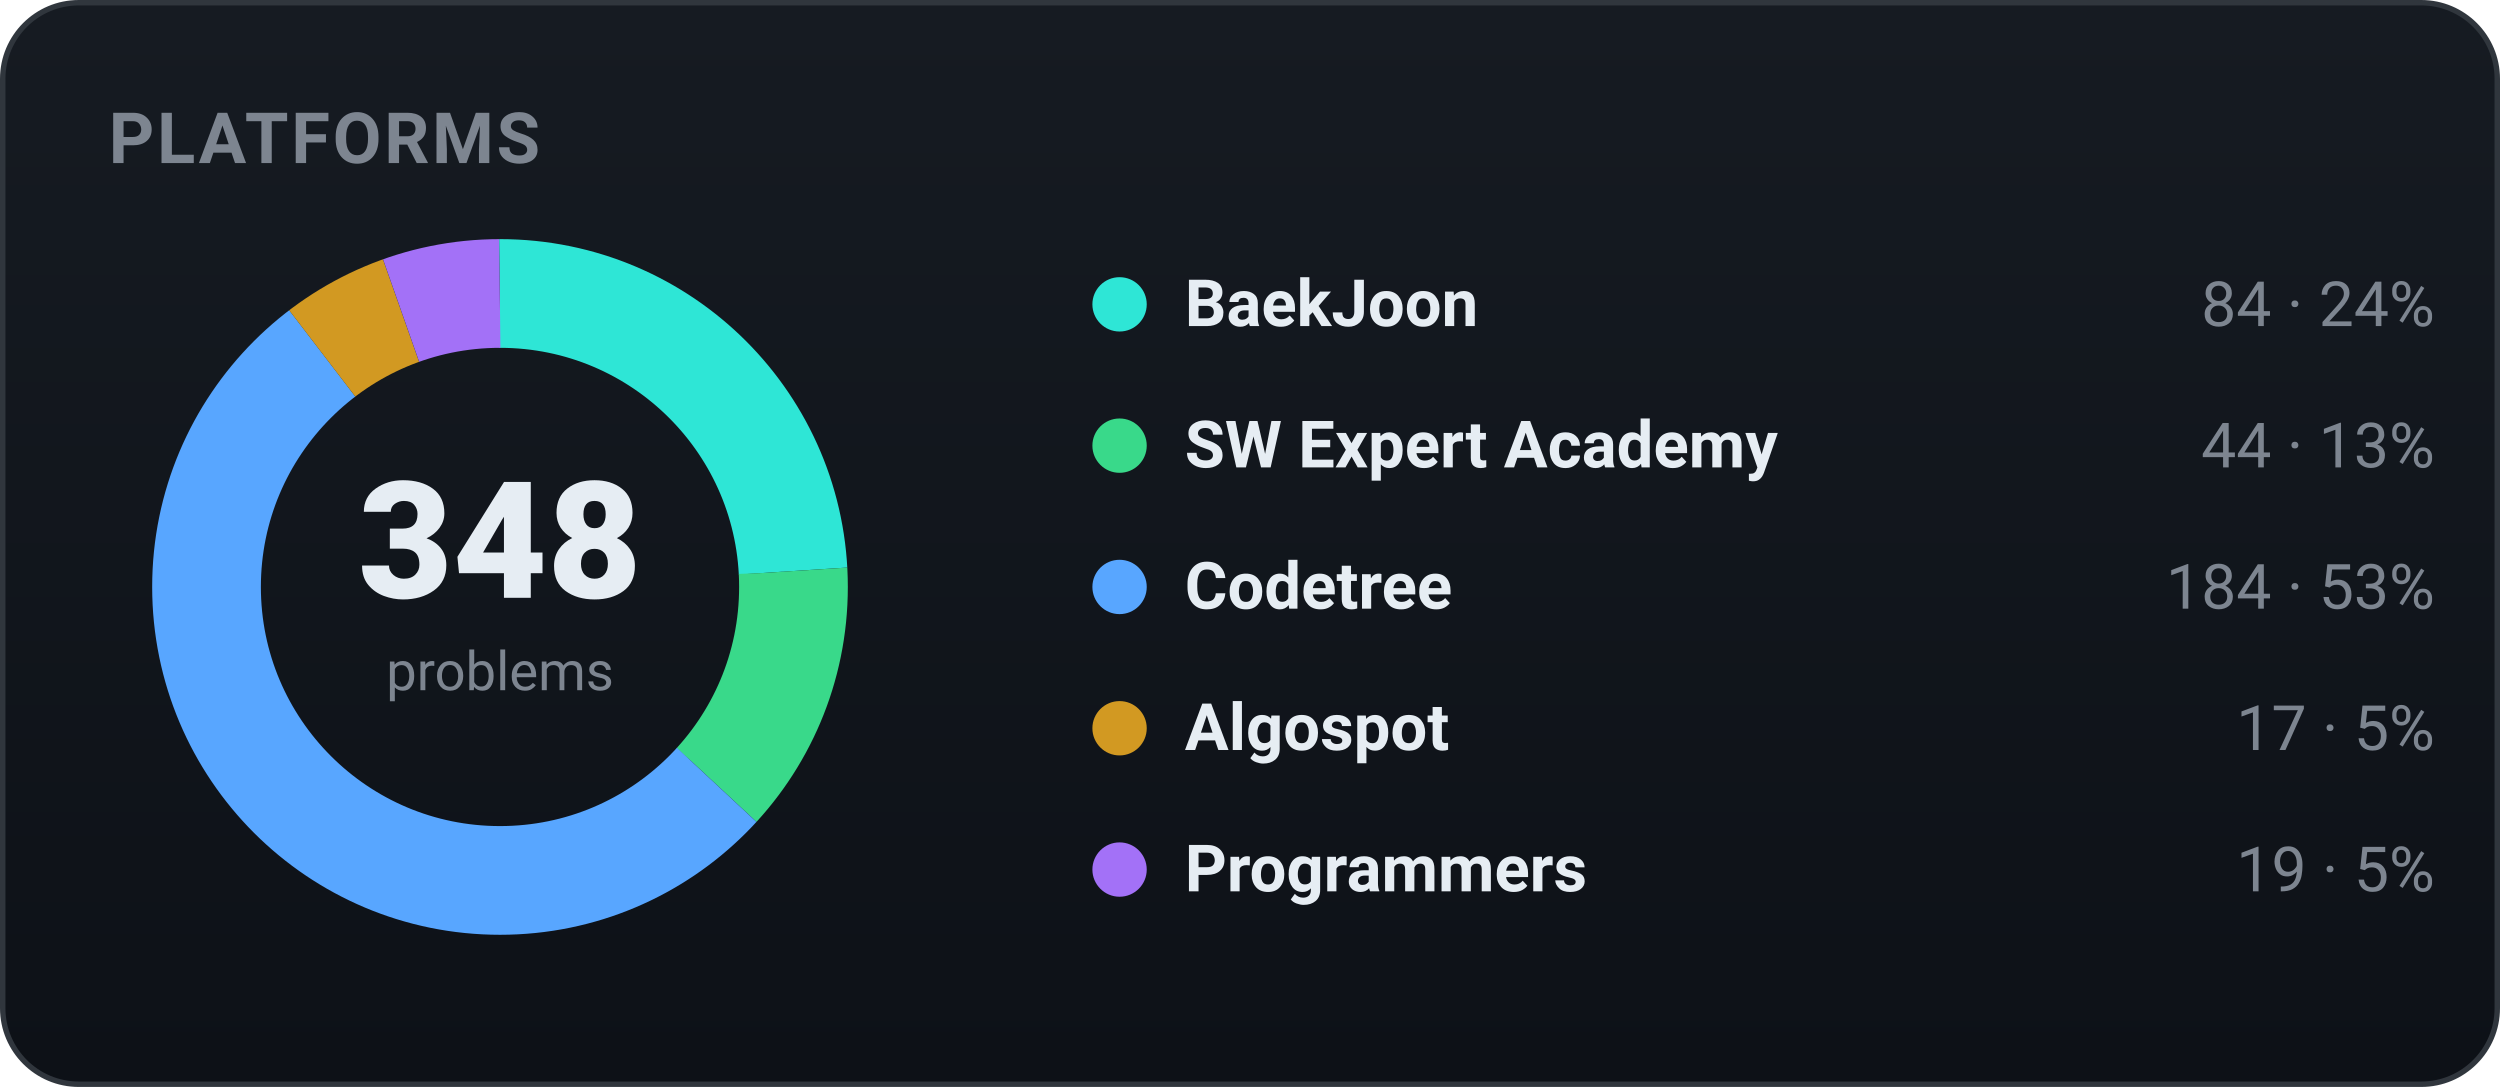
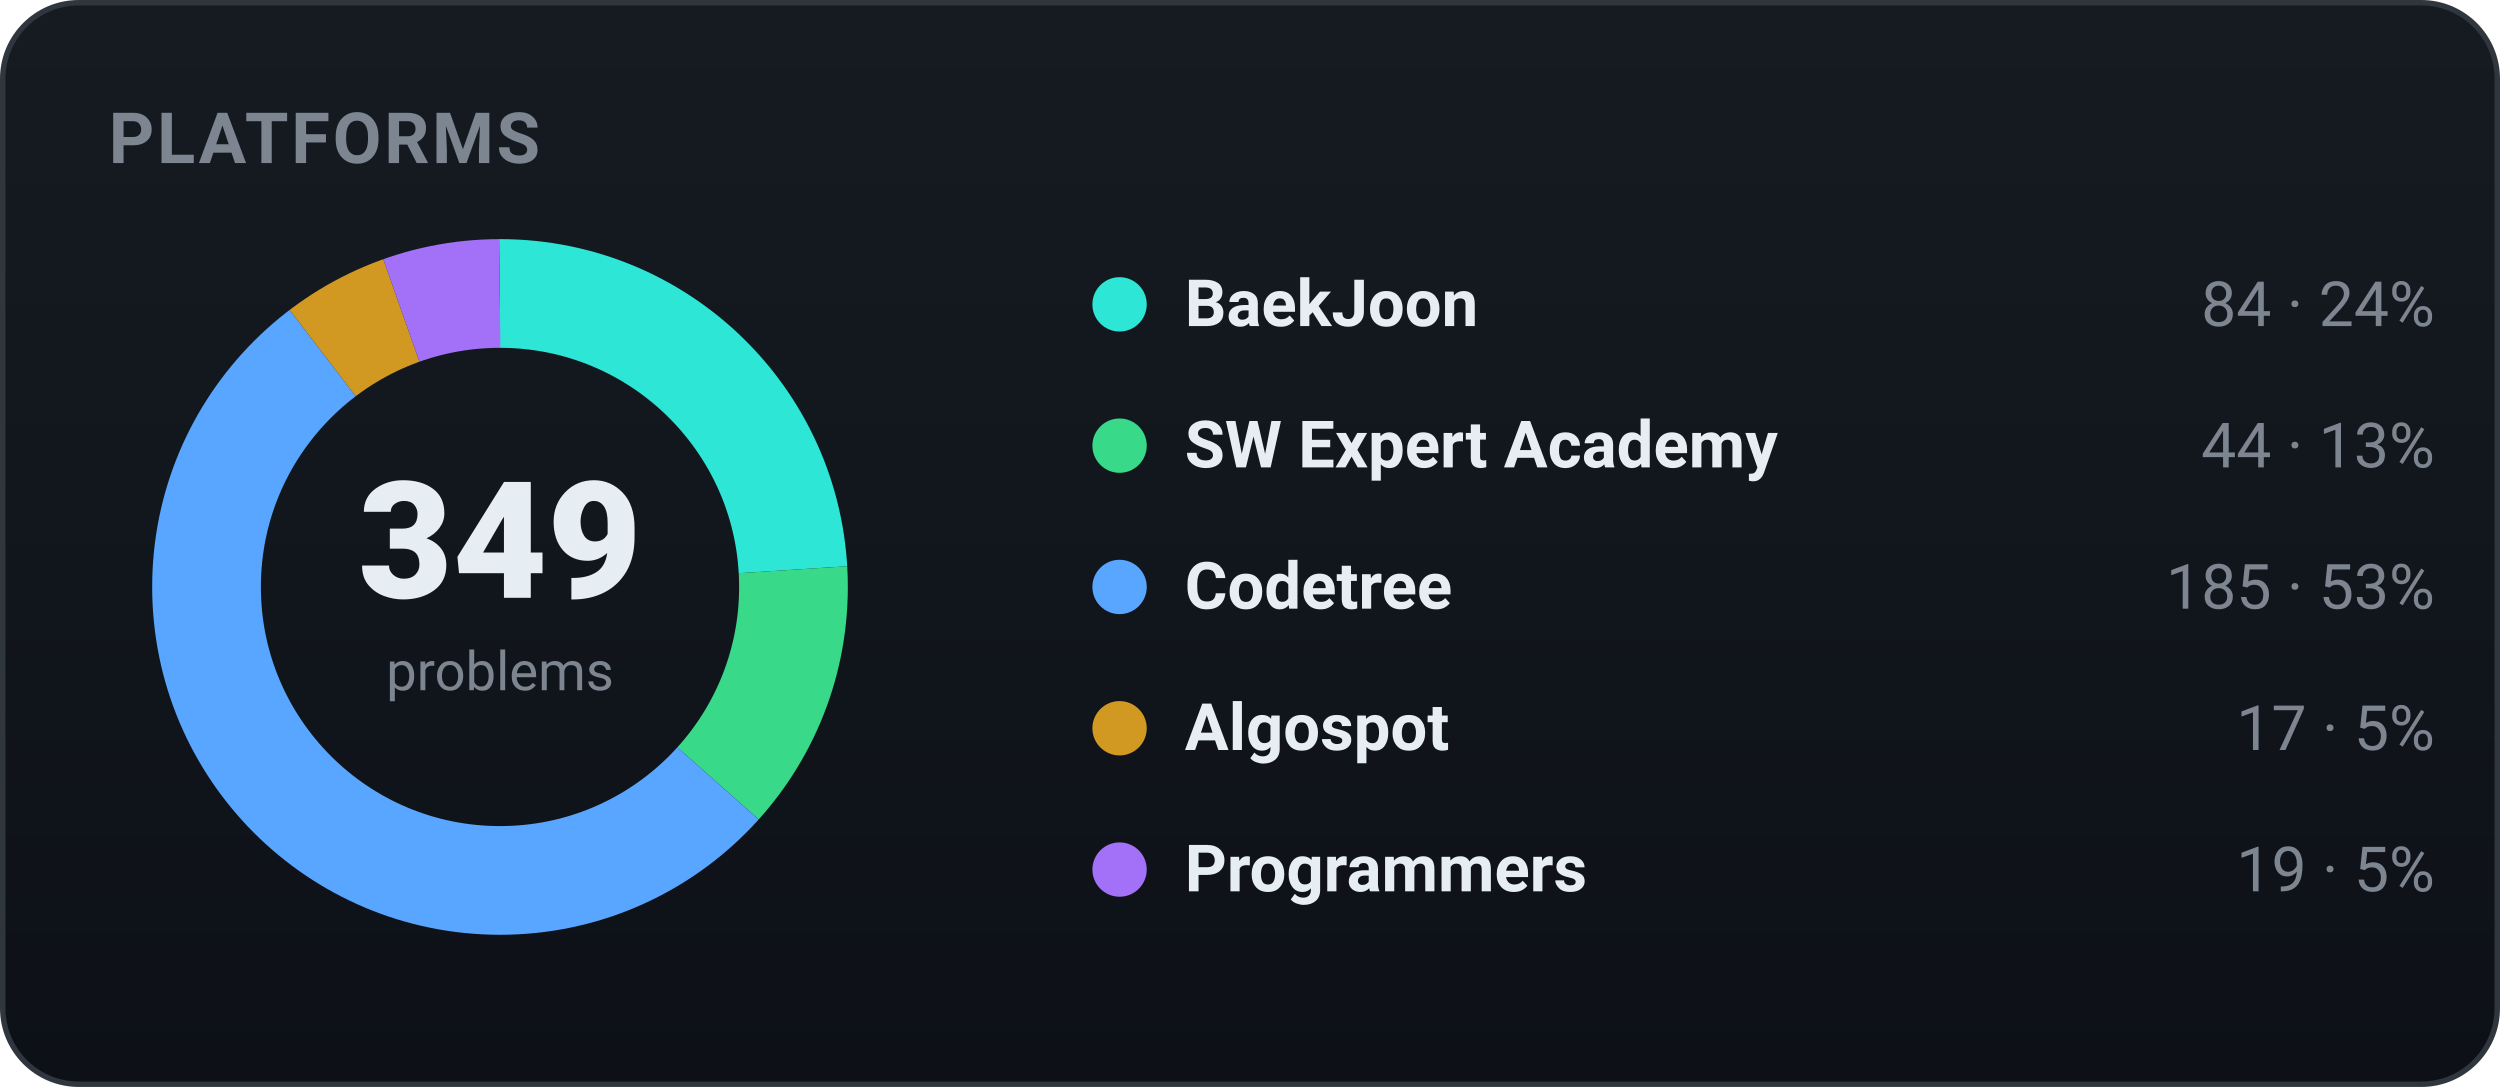
<svg xmlns="http://www.w3.org/2000/svg" width="460" height="200" viewBox="0 0 460 200" role="img" font-family="-apple-system,BlinkMacSystemFont,'Segoe UI',Roboto,'Apple SD Gothic Neo','Malgun Gothic',sans-serif">
  <defs>
    <linearGradient id="bgg" x1="0" y1="0" x2="0" y2="1">
      <stop offset="0" stop-color="#161b22" />
      <stop offset="1" stop-color="#0d1117" />
    </linearGradient>
  </defs>
  <rect x="0.5" y="0.5" width="459" height="199" rx="14" fill="url(#bgg)" stroke="#30363d" />
  <text x="20" y="30" font-family="-apple-system,BlinkMacSystemFont,'Segoe UI',Roboto,'Apple SD Gothic Neo','Malgun Gothic',sans-serif" font-size="13" font-weight="700" fill="#7d8590" letter-spacing="0.5">PLATFORMS</text>
-   <circle cx="92" cy="108" r="54" fill="none" stroke="#2ee6d6" stroke-width="20" stroke-dasharray="81.90 257.39" stroke-dashoffset="-0.00" transform="rotate(-90 92 108)" />
-   <circle cx="92" cy="108" r="54" fill="none" stroke="#39d98a" stroke-width="20" stroke-dasharray="42.90 296.39" stroke-dashoffset="-81.90" transform="rotate(-90 92 108)" />
-   <circle cx="92" cy="108" r="54" fill="none" stroke="#58a6ff" stroke-width="20" stroke-dasharray="179.40 159.90" stroke-dashoffset="-124.80" transform="rotate(-90 92 108)" />
-   <circle cx="92" cy="108" r="54" fill="none" stroke="#d29922" stroke-width="20" stroke-dasharray="16.57 322.72" stroke-dashoffset="-304.19" transform="rotate(-90 92 108)" />
-   <circle cx="92" cy="108" r="54" fill="none" stroke="#a371f7" stroke-width="20" stroke-dasharray="18.52 320.77" stroke-dashoffset="-320.77" transform="rotate(-90 92 108)" />
-   <text x="92" y="110" text-anchor="middle" font-size="30" font-weight="800" fill="#e6edf3">348</text>
+   <circle cx="92" cy="108" r="54" fill="none" stroke="#2ee6d6" stroke-width="20" stroke-dasharray="81.66 257.63" stroke-dashoffset="-0.00" transform="rotate(-90 92 108)" />
+   <circle cx="92" cy="108" r="54" fill="none" stroke="#39d98a" stroke-width="20" stroke-dasharray="42.78 296.52" stroke-dashoffset="-81.66" transform="rotate(-90 92 108)" />
+   <circle cx="92" cy="108" r="54" fill="none" stroke="#58a6ff" stroke-width="20" stroke-dasharray="179.85 159.44" stroke-dashoffset="-124.44" transform="rotate(-90 92 108)" />
+   <circle cx="92" cy="108" r="54" fill="none" stroke="#d29922" stroke-width="20" stroke-dasharray="16.53 322.76" stroke-dashoffset="-304.29" transform="rotate(-90 92 108)" />
+   <circle cx="92" cy="108" r="54" fill="none" stroke="#a371f7" stroke-width="20" stroke-dasharray="18.47 320.82" stroke-dashoffset="-320.82" transform="rotate(-90 92 108)" />
+   <text x="92" y="110" text-anchor="middle" font-size="30" font-weight="800" fill="#e6edf3">349</text>
  <text x="92" y="127" text-anchor="middle" font-size="10" fill="#7d8590">problems</text>
  <circle cx="206" cy="56" r="5" fill="#2ee6d6" />
  <text x="218" y="60" font-size="12" font-weight="600" fill="#e6edf3">BaekJoon</text>
  <text x="448" y="60" text-anchor="end" font-size="11.5" fill="#7d8590">84 · 24%</text>
  <circle cx="206" cy="82" r="5" fill="#39d98a" />
  <text x="218" y="86" font-size="12" font-weight="600" fill="#e6edf3">SW Expert Academy</text>
  <text x="448" y="86" text-anchor="end" font-size="11.5" fill="#7d8590">44 · 13%</text>
  <circle cx="206" cy="108" r="5" fill="#58a6ff" />
  <text x="218" y="112" font-size="12" font-weight="600" fill="#e6edf3">Codetree</text>
-   <text x="448" y="112" text-anchor="end" font-size="11.5" fill="#7d8590">184 · 53%</text>
+   <text x="448" y="112" text-anchor="end" font-size="11.5" fill="#7d8590">185 · 53%</text>
  <circle cx="206" cy="134" r="5" fill="#d29922" />
  <text x="218" y="138" font-size="12" font-weight="600" fill="#e6edf3">Algospot</text>
  <text x="448" y="138" text-anchor="end" font-size="11.5" fill="#7d8590">17 · 5%</text>
  <circle cx="206" cy="160" r="5" fill="#a371f7" />
  <text x="218" y="164" font-size="12" font-weight="600" fill="#e6edf3">Programmers</text>
  <text x="448" y="164" text-anchor="end" font-size="11.5" fill="#7d8590">19 · 5%</text>
</svg>
